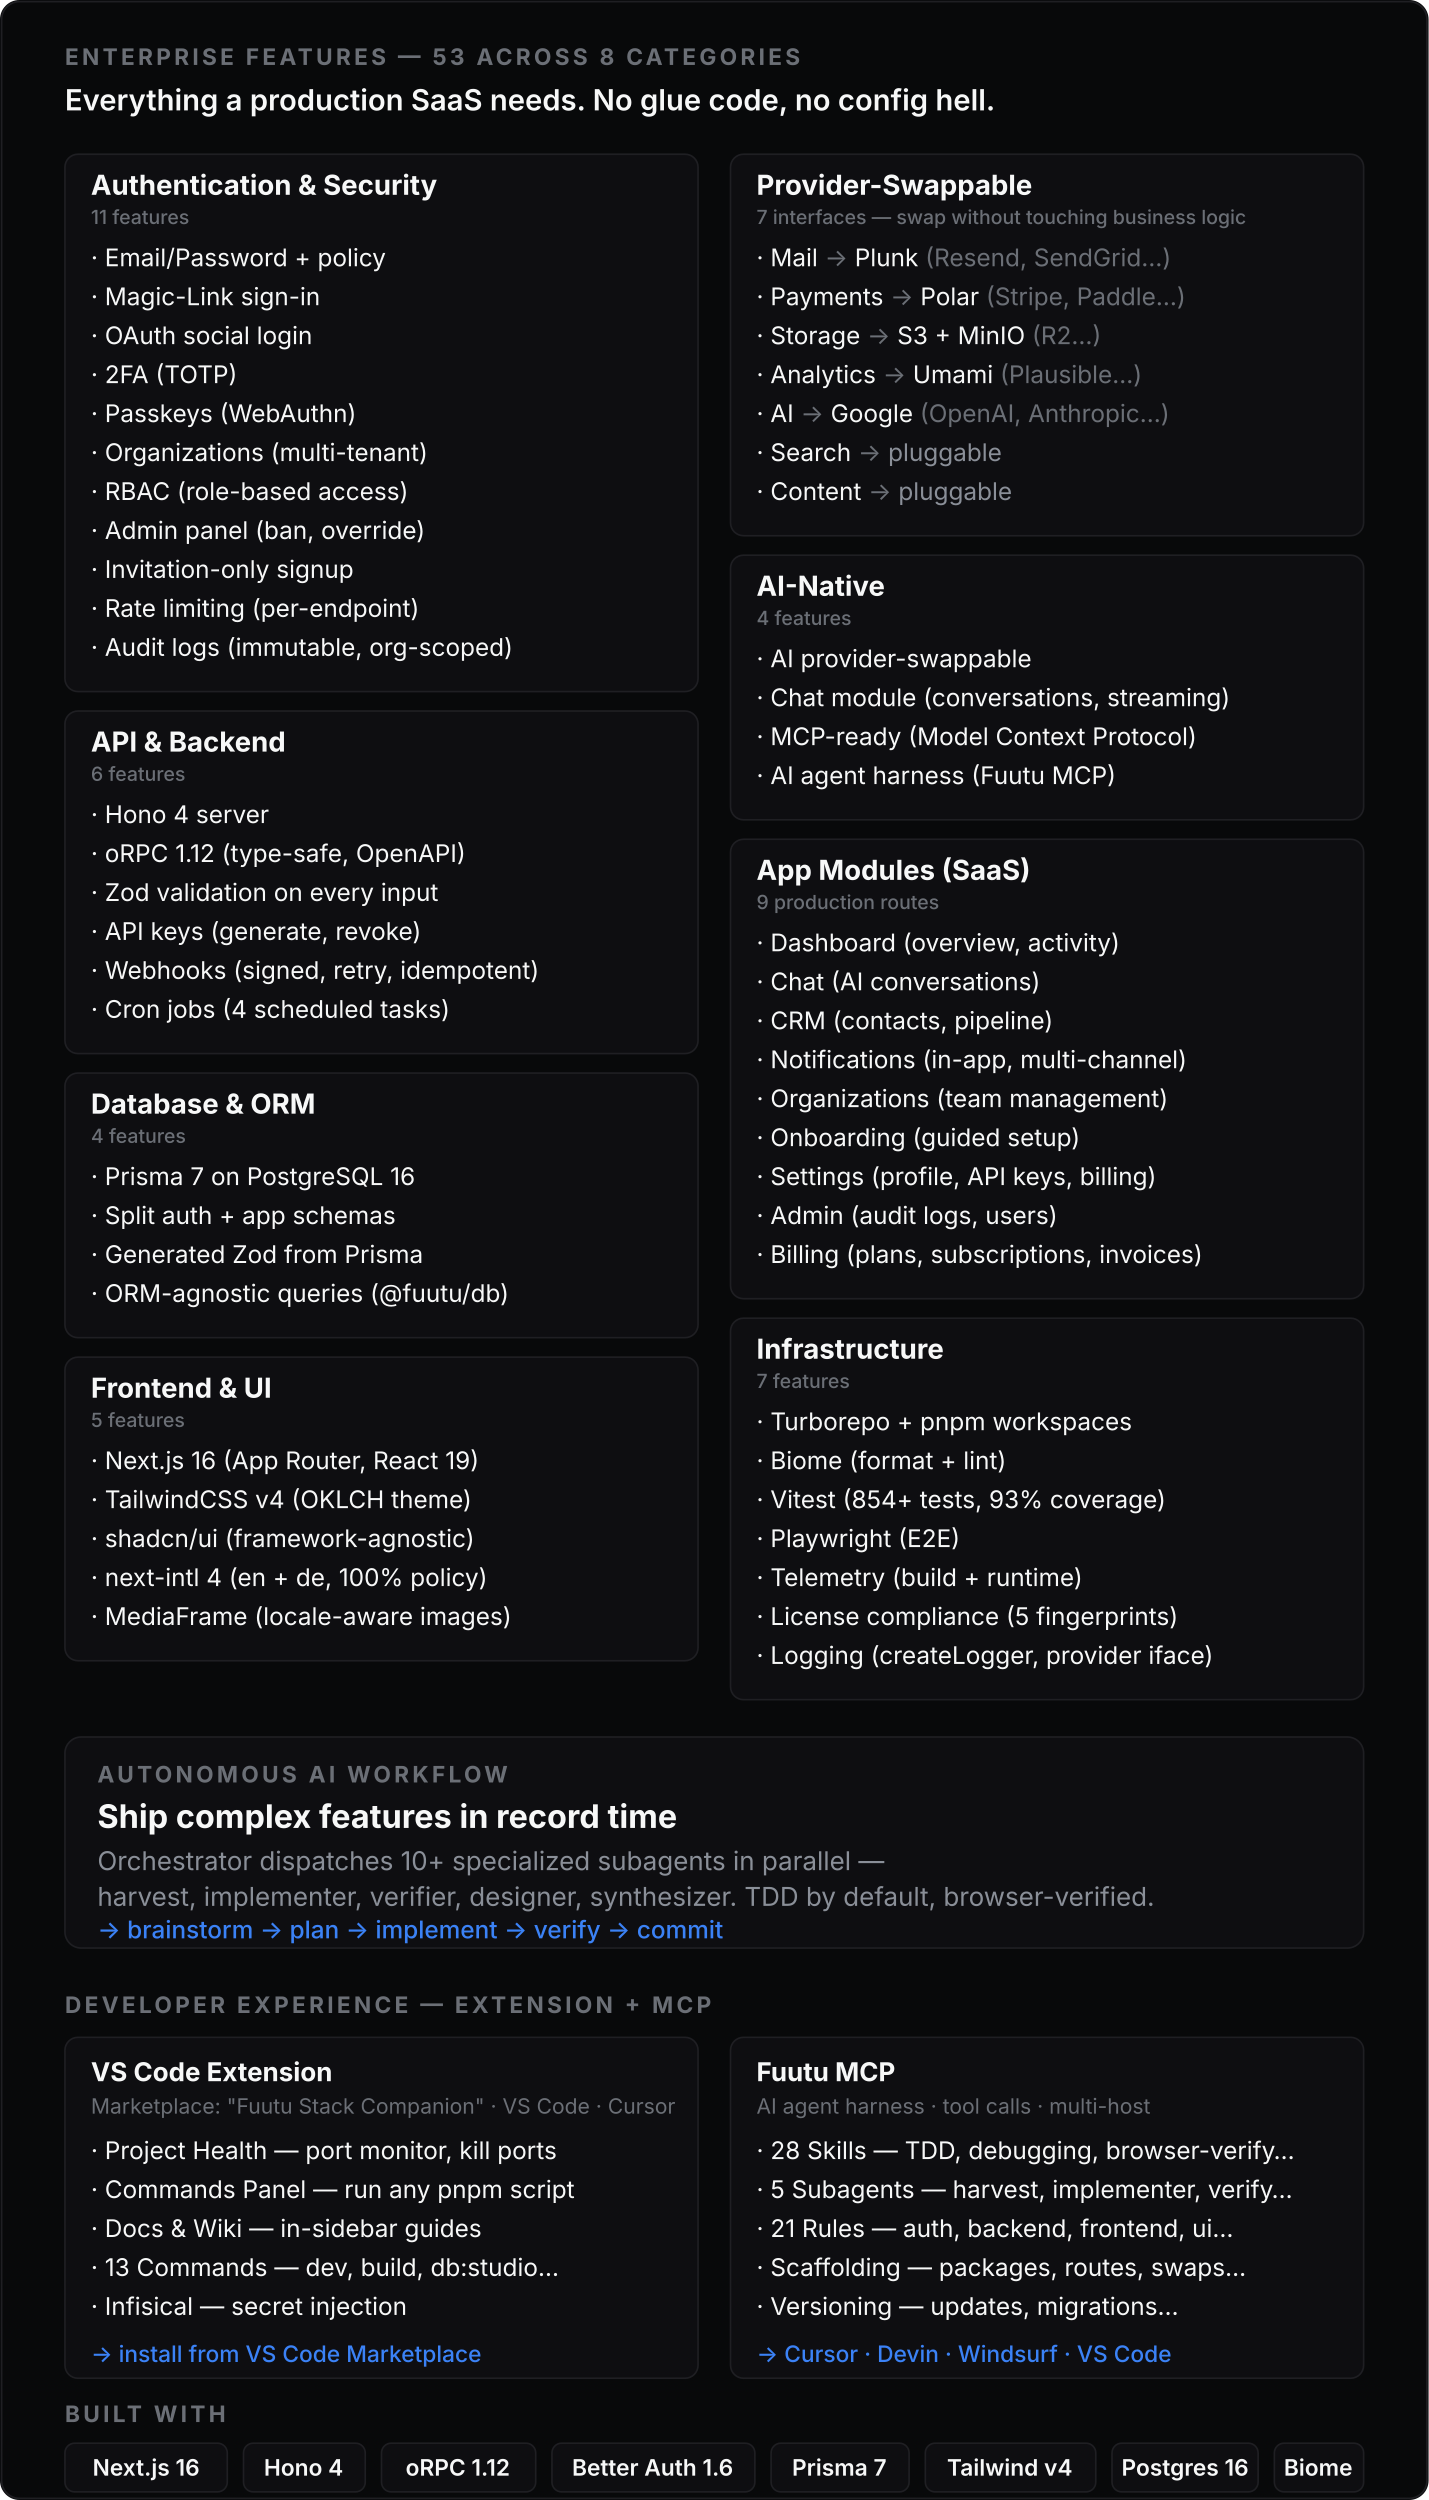
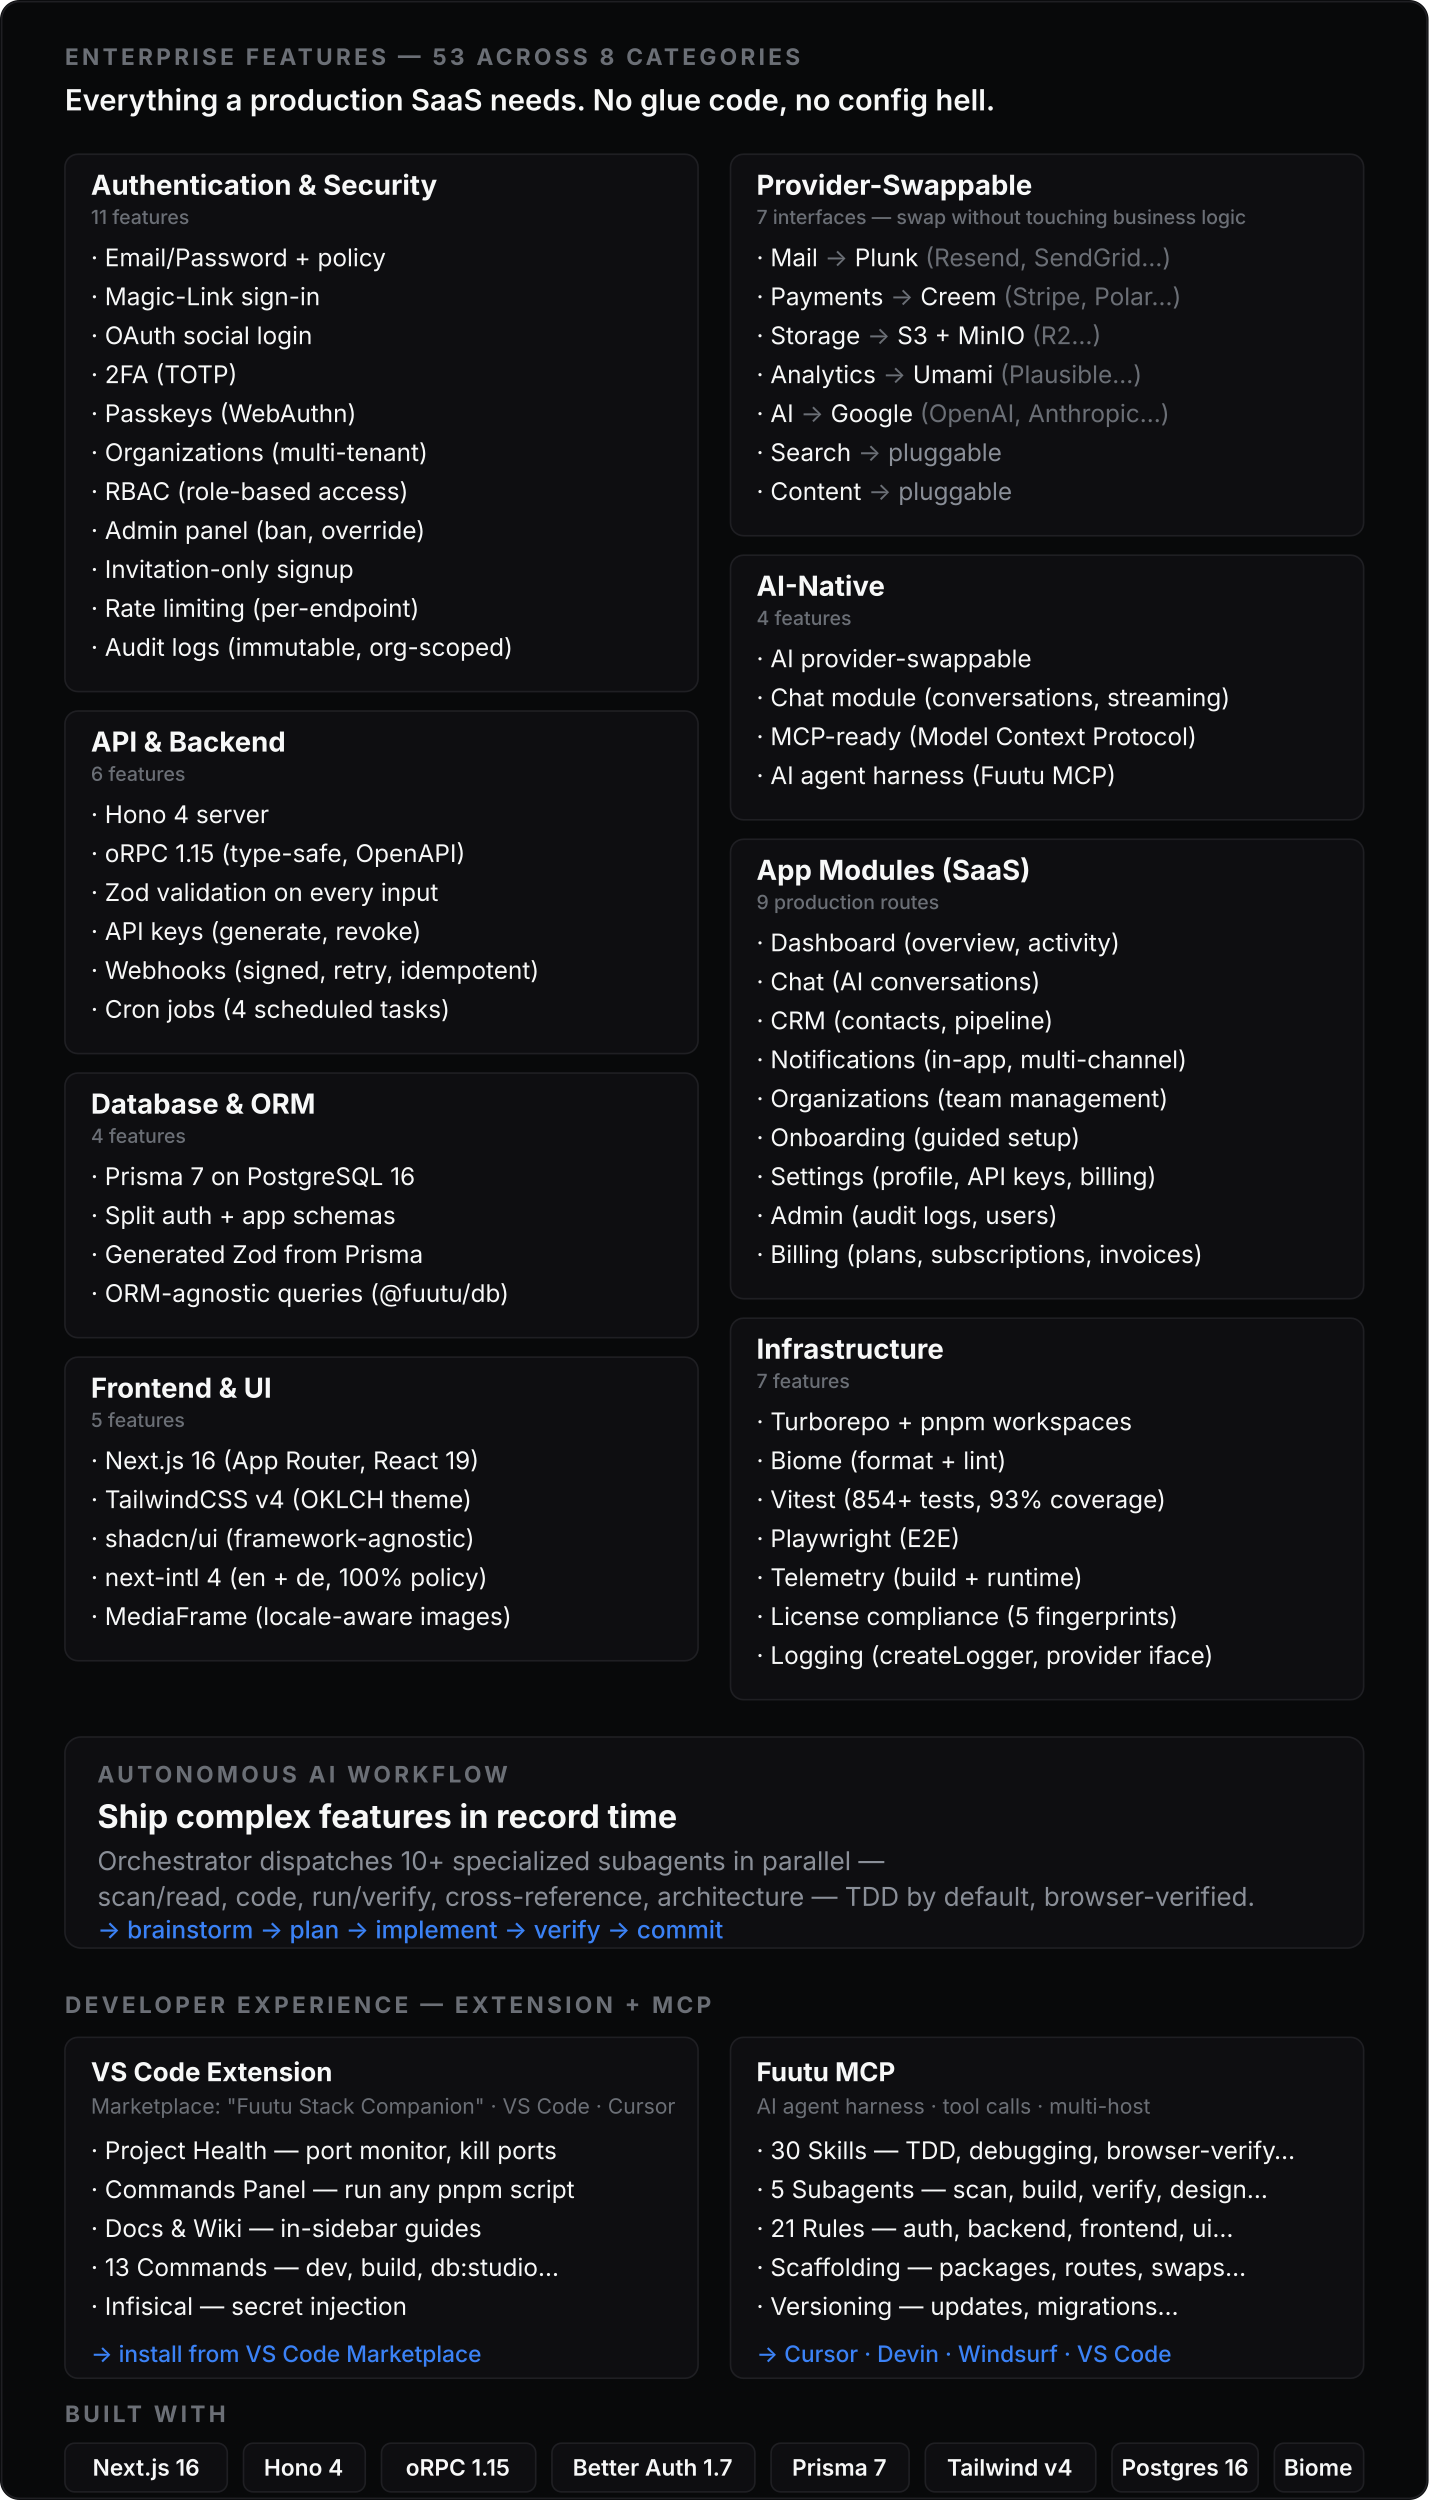
<svg xmlns="http://www.w3.org/2000/svg" viewBox="0 0 880 1540" width="100%" role="img" aria-label="Fuutu Stack — 53 enterprise features, AI workflow, agent harness, tech stack">
  <rect width="880" height="1540" rx="12" fill="#08090A" />
  <rect x="1" y="1" width="878" height="1538" rx="11" fill="none" stroke="#1F1F23" stroke-width="1" />
  <text x="40" y="40" font-family="system-ui, -apple-system, sans-serif" font-size="14" font-weight="700" fill="#6B6F76" letter-spacing="2">
    ENTERPRISE FEATURES — 53 ACROSS 8 CATEGORIES
  </text>
  <text x="40" y="68" font-family="system-ui, -apple-system, sans-serif" font-size="18" font-weight="600" fill="#F7F8F8">
    Everything a production SaaS needs. No glue code, no config hell.
  </text>
  <rect x="40" y="95" width="390" height="331" rx="8" fill="#0E0E11" stroke="#1F1F23" stroke-width="1" />
  <text x="56" y="120" font-family="system-ui, -apple-system, sans-serif" font-size="17" font-weight="700" fill="#F7F8F8">
    Authentication &amp; Security
  </text>
  <text x="56" y="138" font-family="system-ui, -apple-system, sans-serif" font-size="12" font-weight="500" fill="#6B6F76">
    11 features
  </text>
  <g font-family="system-ui, -apple-system, sans-serif" font-size="15" font-weight="400" fill="#F7F8F8">
    <text x="56" y="164">· Email/Password + policy</text>
    <text x="56" y="188">· Magic-Link sign-in</text>
    <text x="56" y="212">· OAuth social login</text>
    <text x="56" y="236">· 2FA (TOTP)</text>
    <text x="56" y="260">· Passkeys (WebAuthn)</text>
    <text x="56" y="284">· Organizations (multi-tenant)</text>
    <text x="56" y="308">· RBAC (role-based access)</text>
    <text x="56" y="332">· Admin panel (ban, override)</text>
    <text x="56" y="356">· Invitation-only signup</text>
    <text x="56" y="380">· Rate limiting (per-endpoint)</text>
    <text x="56" y="404">· Audit logs (immutable, org-scoped)</text>
  </g>
  <rect x="40" y="438" width="390" height="211" rx="8" fill="#0E0E11" stroke="#1F1F23" stroke-width="1" />
  <text x="56" y="463" font-family="system-ui, -apple-system, sans-serif" font-size="17" font-weight="700" fill="#F7F8F8">
    API &amp; Backend
  </text>
  <text x="56" y="481" font-family="system-ui, -apple-system, sans-serif" font-size="12" font-weight="500" fill="#6B6F76">
    6 features
  </text>
  <g font-family="system-ui, -apple-system, sans-serif" font-size="15" font-weight="400" fill="#F7F8F8">
    <text x="56" y="507">· Hono 4 server</text>
-     <text x="56" y="531">· oRPC 1.12 (type-safe, OpenAPI)</text>
+     <text x="56" y="531">· oRPC 1.15 (type-safe, OpenAPI)</text>
    <text x="56" y="555">· Zod validation on every input</text>
    <text x="56" y="579">· API keys (generate, revoke)</text>
    <text x="56" y="603">· Webhooks (signed, retry, idempotent)</text>
    <text x="56" y="627">· Cron jobs (4 scheduled tasks)</text>
  </g>
  <rect x="40" y="661" width="390" height="163" rx="8" fill="#0E0E11" stroke="#1F1F23" stroke-width="1" />
  <text x="56" y="686" font-family="system-ui, -apple-system, sans-serif" font-size="17" font-weight="700" fill="#F7F8F8">
    Database &amp; ORM
  </text>
  <text x="56" y="704" font-family="system-ui, -apple-system, sans-serif" font-size="12" font-weight="500" fill="#6B6F76">
    4 features
  </text>
  <g font-family="system-ui, -apple-system, sans-serif" font-size="15" font-weight="400" fill="#F7F8F8">
    <text x="56" y="730">· Prisma 7 on PostgreSQL 16</text>
    <text x="56" y="754">· Split auth + app schemas</text>
    <text x="56" y="778">· Generated Zod from Prisma</text>
    <text x="56" y="802">· ORM-agnostic queries (@fuutu/db)</text>
  </g>
  <rect x="40" y="836" width="390" height="187" rx="8" fill="#0E0E11" stroke="#1F1F23" stroke-width="1" />
  <text x="56" y="861" font-family="system-ui, -apple-system, sans-serif" font-size="17" font-weight="700" fill="#F7F8F8">
    Frontend &amp; UI
  </text>
  <text x="56" y="879" font-family="system-ui, -apple-system, sans-serif" font-size="12" font-weight="500" fill="#6B6F76">
    5 features
  </text>
  <g font-family="system-ui, -apple-system, sans-serif" font-size="15" font-weight="400" fill="#F7F8F8">
    <text x="56" y="905">· Next.js 16 (App Router, React 19)</text>
    <text x="56" y="929">· TailwindCSS v4 (OKLCH theme)</text>
    <text x="56" y="953">· shadcn/ui (framework-agnostic)</text>
    <text x="56" y="977">· next-intl 4 (en + de, 100% policy)</text>
    <text x="56" y="1001">· MediaFrame (locale-aware images)</text>
  </g>
  <rect x="450" y="95" width="390" height="235" rx="8" fill="#0E0E11" stroke="#1F1F23" stroke-width="1" />
  <text x="466" y="120" font-family="system-ui, -apple-system, sans-serif" font-size="17" font-weight="700" fill="#F7F8F8">
    Provider-Swappable
  </text>
  <text x="466" y="138" font-family="system-ui, -apple-system, sans-serif" font-size="12" font-weight="500" fill="#6B6F76">
    7 interfaces — swap without touching business logic
  </text>
  <g font-family="system-ui, -apple-system, sans-serif" font-size="15" font-weight="400">
    <text x="466" y="164" fill="#F7F8F8">· Mail <tspan fill="#6B6F76">→</tspan>
      <tspan fill="#F7F8F8">Plunk</tspan>
      <tspan fill="#6B6F76">(Resend, SendGrid…)</tspan>
    </text>
    <text x="466" y="188" fill="#F7F8F8">· Payments <tspan fill="#6B6F76">→</tspan>
-       <tspan fill="#F7F8F8">Polar</tspan>
-       <tspan fill="#6B6F76">(Stripe, Paddle…)</tspan>
+       <tspan fill="#F7F8F8">Creem</tspan>
+       <tspan fill="#6B6F76">(Stripe, Polar…)</tspan>
    </text>
    <text x="466" y="212" fill="#F7F8F8">· Storage <tspan fill="#6B6F76">→</tspan>
      <tspan fill="#F7F8F8">S3 + MinIO</tspan>
      <tspan fill="#6B6F76">(R2…)</tspan>
    </text>
    <text x="466" y="236" fill="#F7F8F8">· Analytics <tspan fill="#6B6F76">→</tspan>
      <tspan fill="#F7F8F8">Umami</tspan>
      <tspan fill="#6B6F76">(Plausible…)</tspan>
    </text>
    <text x="466" y="260" fill="#F7F8F8">· AI <tspan fill="#6B6F76">→</tspan>
      <tspan fill="#F7F8F8">Google</tspan>
      <tspan fill="#6B6F76">(OpenAI, Anthropic…)</tspan>
    </text>
    <text x="466" y="284" fill="#F7F8F8">· Search <tspan fill="#6B6F76">→</tspan>
      <tspan fill="#8A8F98">pluggable</tspan>
    </text>
    <text x="466" y="308" fill="#F7F8F8">· Content <tspan fill="#6B6F76">→</tspan>
      <tspan fill="#8A8F98">pluggable</tspan>
    </text>
  </g>
  <rect x="450" y="342" width="390" height="163" rx="8" fill="#0E0E11" stroke="#1F1F23" stroke-width="1" />
  <text x="466" y="367" font-family="system-ui, -apple-system, sans-serif" font-size="17" font-weight="700" fill="#F7F8F8">
    AI-Native
  </text>
  <text x="466" y="385" font-family="system-ui, -apple-system, sans-serif" font-size="12" font-weight="500" fill="#6B6F76">
    4 features
  </text>
  <g font-family="system-ui, -apple-system, sans-serif" font-size="15" font-weight="400" fill="#F7F8F8">
    <text x="466" y="411">· AI provider-swappable</text>
    <text x="466" y="435">· Chat module (conversations, streaming)</text>
    <text x="466" y="459">· MCP-ready (Model Context Protocol)</text>
    <text x="466" y="483">· AI agent harness (Fuutu MCP)</text>
  </g>
  <rect x="450" y="517" width="390" height="283" rx="8" fill="#0E0E11" stroke="#1F1F23" stroke-width="1" />
  <text x="466" y="542" font-family="system-ui, -apple-system, sans-serif" font-size="17" font-weight="700" fill="#F7F8F8">
    App Modules (SaaS)
  </text>
  <text x="466" y="560" font-family="system-ui, -apple-system, sans-serif" font-size="12" font-weight="500" fill="#6B6F76">
    9 production routes
  </text>
  <g font-family="system-ui, -apple-system, sans-serif" font-size="15" font-weight="400" fill="#F7F8F8">
    <text x="466" y="586">· Dashboard (overview, activity)</text>
    <text x="466" y="610">· Chat (AI conversations)</text>
    <text x="466" y="634">· CRM (contacts, pipeline)</text>
    <text x="466" y="658">· Notifications (in-app, multi-channel)</text>
    <text x="466" y="682">· Organizations (team management)</text>
    <text x="466" y="706">· Onboarding (guided setup)</text>
    <text x="466" y="730">· Settings (profile, API keys, billing)</text>
    <text x="466" y="754">· Admin (audit logs, users)</text>
    <text x="466" y="778">· Billing (plans, subscriptions, invoices)</text>
  </g>
  <rect x="450" y="812" width="390" height="235" rx="8" fill="#0E0E11" stroke="#1F1F23" stroke-width="1" />
  <text x="466" y="837" font-family="system-ui, -apple-system, sans-serif" font-size="17" font-weight="700" fill="#F7F8F8">
    Infrastructure
  </text>
  <text x="466" y="855" font-family="system-ui, -apple-system, sans-serif" font-size="12" font-weight="500" fill="#6B6F76">
    7 features
  </text>
  <g font-family="system-ui, -apple-system, sans-serif" font-size="15" font-weight="400" fill="#F7F8F8">
    <text x="466" y="881">· Turborepo + pnpm workspaces</text>
    <text x="466" y="905">· Biome (format + lint)</text>
    <text x="466" y="929">· Vitest (854+ tests, 93% coverage)</text>
    <text x="466" y="953">· Playwright (E2E)</text>
    <text x="466" y="977">· Telemetry (build + runtime)</text>
    <text x="466" y="1001">· License compliance (5 fingerprints)</text>
    <text x="466" y="1025">· Logging (createLogger, provider iface)</text>
  </g>
  <rect x="40" y="1070" width="800" height="130" rx="10" fill="#0E0E11" stroke="#1F1F23" stroke-width="1" />
  <text x="60" y="1098" font-family="system-ui, -apple-system, sans-serif" font-size="14" font-weight="700" fill="#6B6F76" letter-spacing="2">
    AUTONOMOUS AI WORKFLOW
  </text>
  <text x="60" y="1126" font-family="system-ui, -apple-system, sans-serif" font-size="20" font-weight="700" fill="#F7F8F8">
    Ship complex features in record time
  </text>
  <text x="60" y="1152" font-family="system-ui, -apple-system, sans-serif" font-size="16" font-weight="400" fill="#8A8F98">
    Orchestrator dispatches 10+ specialized subagents in parallel —
  </text>
  <text x="60" y="1174" font-family="system-ui, -apple-system, sans-serif" font-size="16" font-weight="400" fill="#8A8F98">
-     harvest, implementer, verifier, designer, synthesizer. TDD by default, browser-verified.
+     scan/read, code, run/verify, cross-reference, architecture — TDD by default, browser-verified.
  </text>
  <text x="60" y="1194" font-family="system-ui, -apple-system, sans-serif" font-size="15" font-weight="500" fill="#3B82F6">
    → brainstorm → plan → implement → verify → commit
  </text>
  <text x="40" y="1240" font-family="system-ui, -apple-system, sans-serif" font-size="14" font-weight="700" fill="#6B6F76" letter-spacing="2">
    DEVELOPER EXPERIENCE — EXTENSION + MCP
  </text>
  <rect x="40" y="1255" width="390" height="210" rx="8" fill="#0E0E11" stroke="#1F1F23" stroke-width="1" />
  <text x="56" y="1282" font-family="system-ui, -apple-system, sans-serif" font-size="16" font-weight="700" fill="#F7F8F8">
    VS Code Extension
  </text>
  <text x="56" y="1302" font-family="system-ui, -apple-system, sans-serif" font-size="13" font-weight="400" fill="#6B6F76">
    Marketplace: "Fuutu Stack Companion" · VS Code · Cursor
  </text>
  <g font-family="system-ui, -apple-system, sans-serif" font-size="15" font-weight="400" fill="#F7F8F8">
    <text x="56" y="1330">· Project Health — port monitor, kill ports</text>
    <text x="56" y="1354">· Commands Panel — run any pnpm script</text>
    <text x="56" y="1378">· Docs &amp; Wiki — in-sidebar guides</text>
    <text x="56" y="1402">· 13 Commands — dev, build, db:studio…</text>
    <text x="56" y="1426">· Infisical — secret injection</text>
  </g>
  <text x="56" y="1455" font-family="system-ui, -apple-system, sans-serif" font-size="14" font-weight="500" fill="#3B82F6">
    → install from VS Code Marketplace
  </text>
  <rect x="450" y="1255" width="390" height="210" rx="8" fill="#0E0E11" stroke="#1F1F23" stroke-width="1" />
  <text x="466" y="1282" font-family="system-ui, -apple-system, sans-serif" font-size="16" font-weight="700" fill="#F7F8F8">
    Fuutu MCP
  </text>
  <text x="466" y="1302" font-family="system-ui, -apple-system, sans-serif" font-size="13" font-weight="400" fill="#6B6F76">
    AI agent harness · tool calls · multi-host
  </text>
  <g font-family="system-ui, -apple-system, sans-serif" font-size="15" font-weight="400" fill="#F7F8F8">
-     <text x="466" y="1330">· 28 Skills — TDD, debugging, browser-verify…</text>
-     <text x="466" y="1354">· 5 Subagents — harvest, implementer, verify…</text>
+     <text x="466" y="1330">· 30 Skills — TDD, debugging, browser-verify…</text>
+     <text x="466" y="1354">· 5 Subagents — scan, build, verify, design…</text>
    <text x="466" y="1378">· 21 Rules — auth, backend, frontend, ui…</text>
    <text x="466" y="1402">· Scaffolding — packages, routes, swaps…</text>
    <text x="466" y="1426">· Versioning — updates, migrations…</text>
  </g>
  <text x="466" y="1455" font-family="system-ui, -apple-system, sans-serif" font-size="14" font-weight="500" fill="#3B82F6">
    → Cursor · Devin · Windsurf · VS Code
  </text>
  <text x="40" y="1492" font-family="system-ui, -apple-system, sans-serif" font-size="14" font-weight="700" fill="#6B6F76" letter-spacing="2">
    BUILT WITH
  </text>
  <g font-family="system-ui, -apple-system, sans-serif" font-size="14" font-weight="600">
    <rect x="40" y="1505" width="100" height="30" rx="6" fill="#0E0E11" stroke="#1F1F23" stroke-width="1" />
    <text x="90" y="1525" text-anchor="middle" fill="#F7F8F8">Next.js 16</text>
    <rect x="150" y="1505" width="75" height="30" rx="6" fill="#0E0E11" stroke="#1F1F23" stroke-width="1" />
    <text x="187" y="1525" text-anchor="middle" fill="#F7F8F8">Hono 4</text>
    <rect x="235" y="1505" width="95" height="30" rx="6" fill="#0E0E11" stroke="#1F1F23" stroke-width="1" />
-     <text x="282" y="1525" text-anchor="middle" fill="#F7F8F8">oRPC 1.12</text>
+     <text x="282" y="1525" text-anchor="middle" fill="#F7F8F8">oRPC 1.15</text>
    <rect x="340" y="1505" width="125" height="30" rx="6" fill="#0E0E11" stroke="#1F1F23" stroke-width="1" />
-     <text x="402" y="1525" text-anchor="middle" fill="#F7F8F8">Better Auth 1.6</text>
+     <text x="402" y="1525" text-anchor="middle" fill="#F7F8F8">Better Auth 1.7</text>
    <rect x="475" y="1505" width="85" height="30" rx="6" fill="#0E0E11" stroke="#1F1F23" stroke-width="1" />
    <text x="517" y="1525" text-anchor="middle" fill="#F7F8F8">Prisma 7</text>
    <rect x="570" y="1505" width="105" height="30" rx="6" fill="#0E0E11" stroke="#1F1F23" stroke-width="1" />
    <text x="622" y="1525" text-anchor="middle" fill="#F7F8F8">Tailwind v4</text>
    <rect x="685" y="1505" width="90" height="30" rx="6" fill="#0E0E11" stroke="#1F1F23" stroke-width="1" />
    <text x="730" y="1525" text-anchor="middle" fill="#F7F8F8">Postgres 16</text>
    <rect x="785" y="1505" width="55" height="30" rx="6" fill="#0E0E11" stroke="#1F1F23" stroke-width="1" />
    <text x="812" y="1525" text-anchor="middle" fill="#F7F8F8">Biome</text>
  </g>
</svg>
